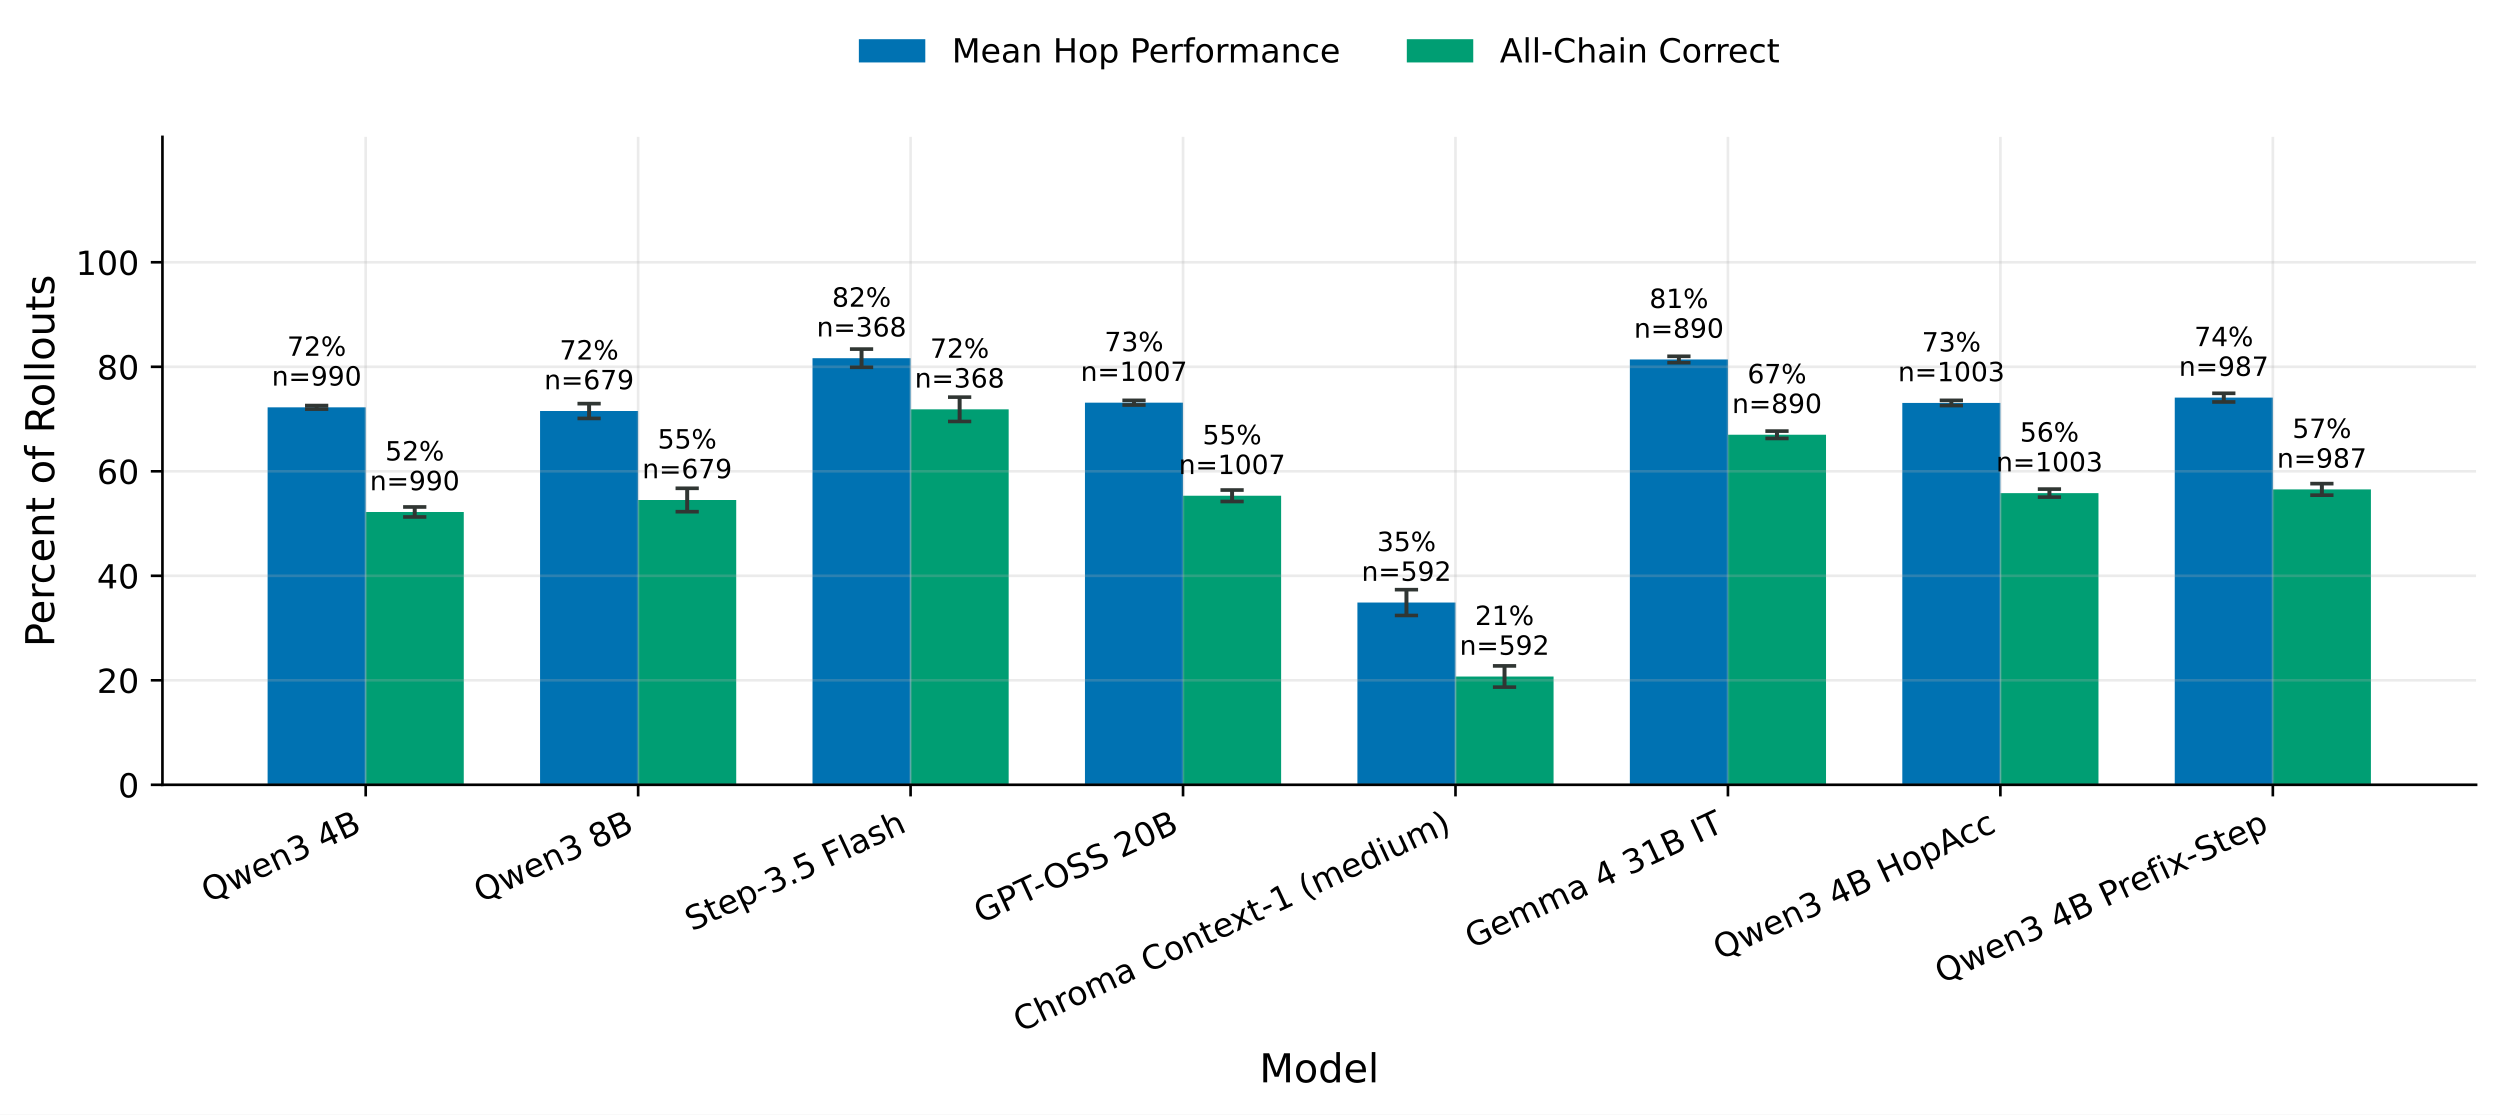
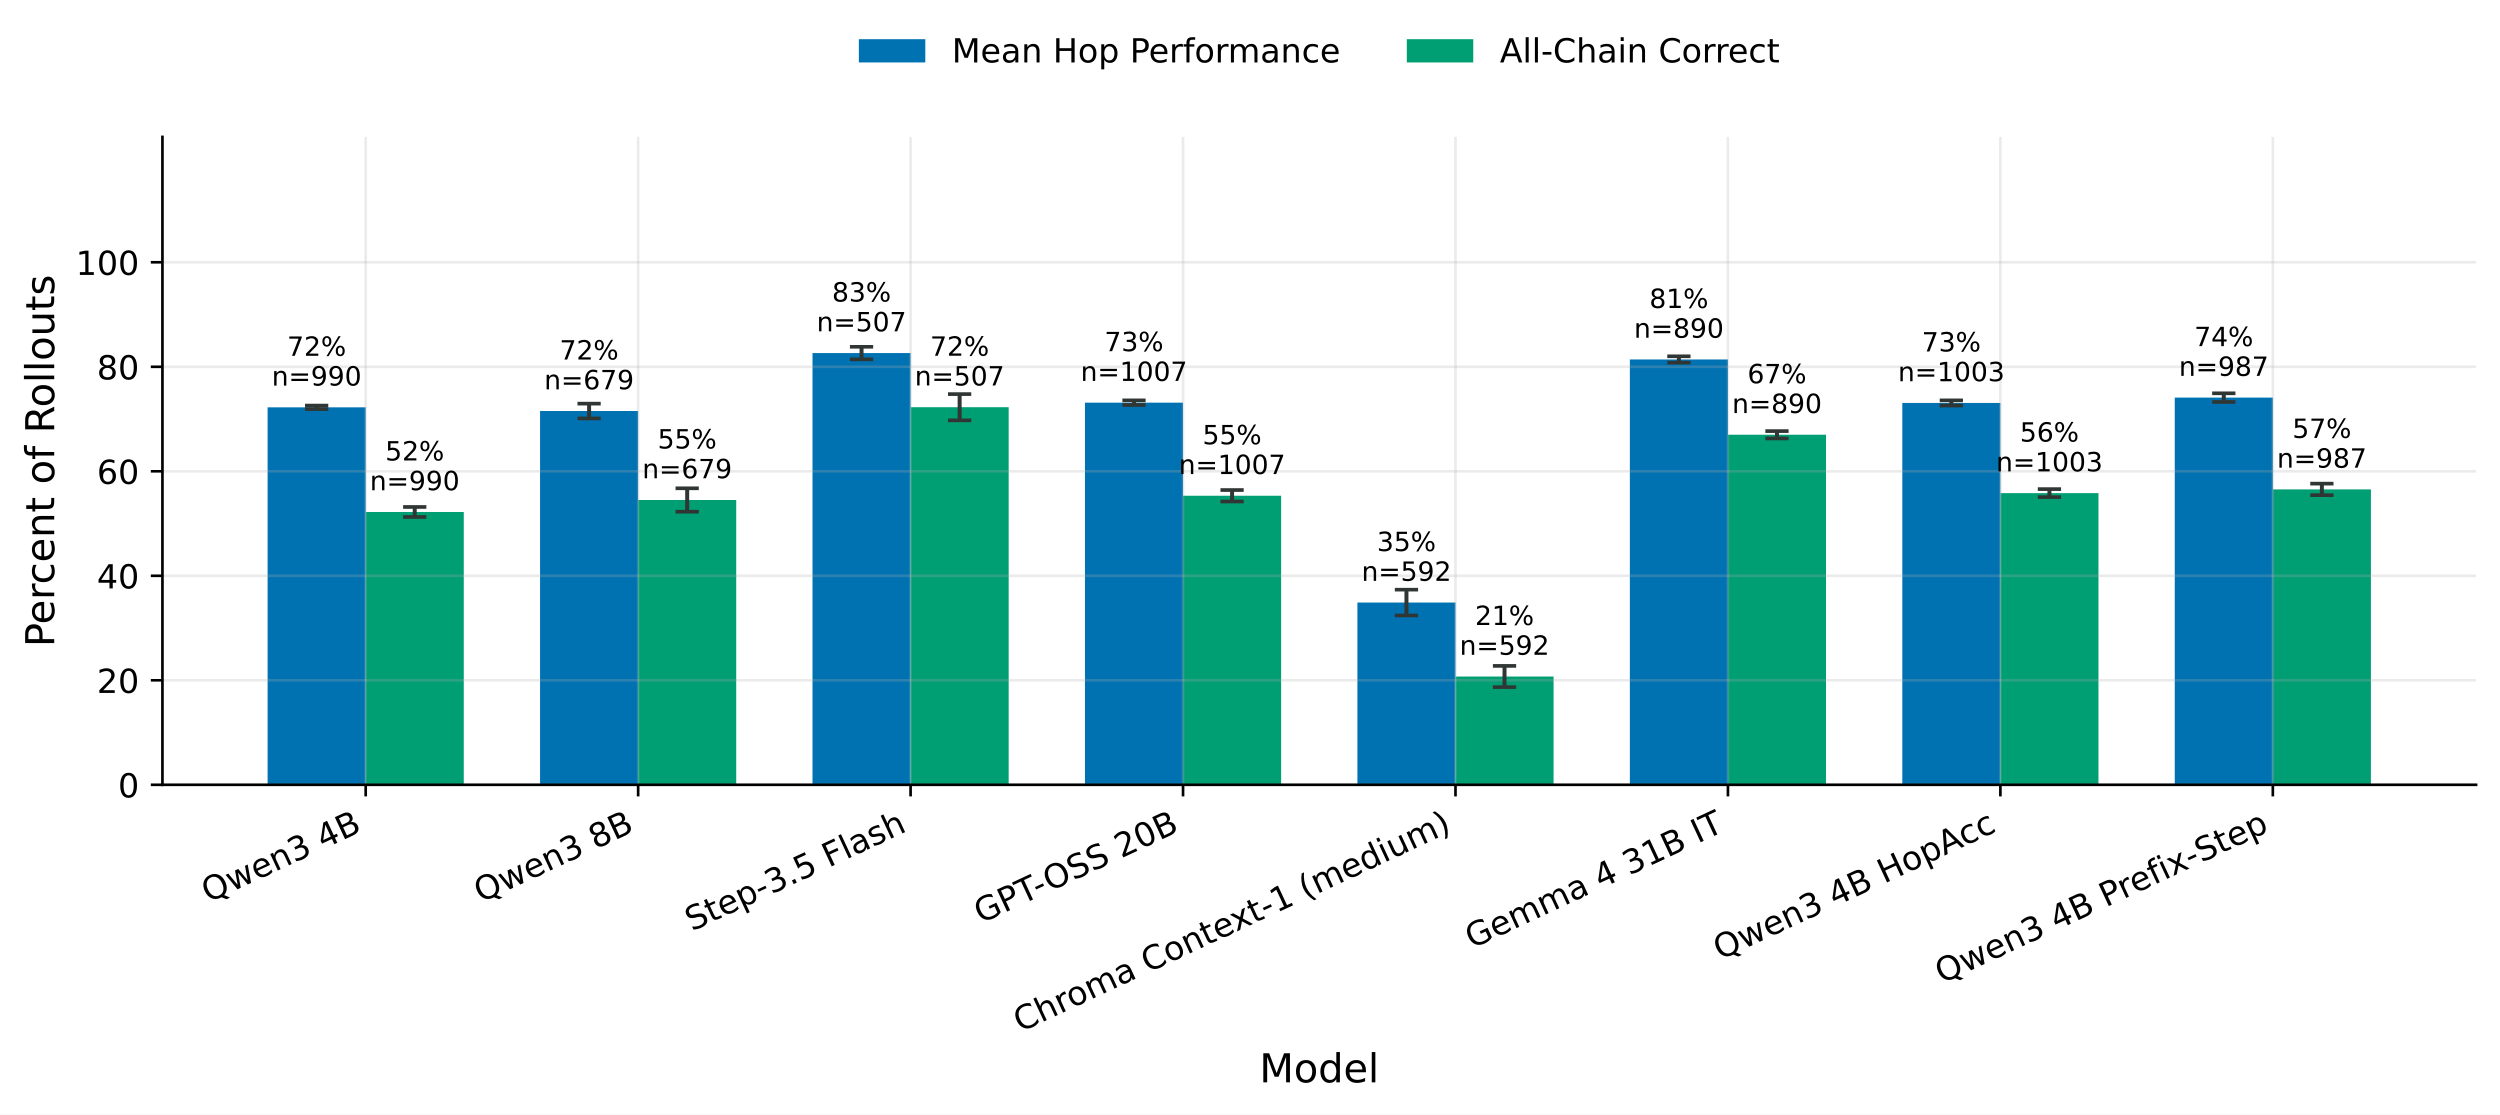
<svg xmlns="http://www.w3.org/2000/svg" xmlns:xlink="http://www.w3.org/1999/xlink" width="752.591pt" height="335.527pt" viewBox="0 0 752.591 335.527" version="1.1">
  <defs>
    <style type="text/css">*{stroke-linejoin: round; stroke-linecap: butt}</style>
  </defs>
  <g id="figure_1">
    <g id="patch_1">
      <path d="M 0 335.527 L 752.591 335.527 L 752.591 0 L 0 0 z " style="fill: #ffffff" />
    </g>
    <g id="axes_1">
      <g id="patch_2">
        <path d="M 48.901 236.254 L 745.391 236.254 L 745.391 41.209 L 48.901 41.209 z " style="fill: #ffffff" />
      </g>
      <g id="patch_3">
-         <path d="M 80.56 236.254 L 110.086 236.254 L 110.086 122.617 L 80.56 122.617 z " clip-path="url(#p079997952c)" style="fill: #0072b2" />
+         <path d="M 80.56 236.254 L 110.086 236.254 L 110.086 122.617 L 80.56 122.617 z " clip-path="url(#p685a517ab3)" style="fill: #0072b2" />
      </g>
      <g id="patch_4">
-         <path d="M 162.577 236.254 L 192.103 236.254 L 192.103 123.735 L 162.577 123.735 z " clip-path="url(#p079997952c)" style="fill: #0072b2" />
+         <path d="M 162.577 236.254 L 192.103 236.254 L 192.103 123.735 L 162.577 123.735 z " clip-path="url(#p685a517ab3)" style="fill: #0072b2" />
      </g>
      <g id="patch_5">
-         <path d="M 244.594 236.254 L 274.12 236.254 L 274.12 107.83 L 244.594 107.83 z " clip-path="url(#p079997952c)" style="fill: #0072b2" />
+         <path d="M 244.594 236.254 L 274.12 236.254 L 274.12 106.288 L 244.594 106.288 z " clip-path="url(#p685a517ab3)" style="fill: #0072b2" />
      </g>
      <g id="patch_6">
-         <path d="M 326.611 236.254 L 356.138 236.254 L 356.138 121.225 L 326.611 121.225 z " clip-path="url(#p079997952c)" style="fill: #0072b2" />
+         <path d="M 326.611 236.254 L 356.138 236.254 L 356.138 121.225 L 326.611 121.225 z " clip-path="url(#p685a517ab3)" style="fill: #0072b2" />
      </g>
      <g id="patch_7">
-         <path d="M 408.629 236.254 L 438.155 236.254 L 438.155 181.394 L 408.629 181.394 z " clip-path="url(#p079997952c)" style="fill: #0072b2" />
+         <path d="M 408.629 236.254 L 438.155 236.254 L 438.155 181.394 L 408.629 181.394 z " clip-path="url(#p685a517ab3)" style="fill: #0072b2" />
      </g>
      <g id="patch_8">
-         <path d="M 490.646 236.254 L 520.172 236.254 L 520.172 108.217 L 490.646 108.217 z " clip-path="url(#p079997952c)" style="fill: #0072b2" />
+         <path d="M 490.646 236.254 L 520.172 236.254 L 520.172 108.217 L 490.646 108.217 z " clip-path="url(#p685a517ab3)" style="fill: #0072b2" />
      </g>
      <g id="patch_9">
-         <path d="M 572.663 236.254 L 602.189 236.254 L 602.189 121.307 L 572.663 121.307 z " clip-path="url(#p079997952c)" style="fill: #0072b2" />
+         <path d="M 572.663 236.254 L 602.189 236.254 L 602.189 121.307 L 572.663 121.307 z " clip-path="url(#p685a517ab3)" style="fill: #0072b2" />
      </g>
      <g id="patch_10">
-         <path d="M 654.68 236.254 L 684.206 236.254 L 684.206 119.697 L 654.68 119.697 z " clip-path="url(#p079997952c)" style="fill: #0072b2" />
+         <path d="M 654.68 236.254 L 684.206 236.254 L 684.206 119.697 L 654.68 119.697 z " clip-path="url(#p685a517ab3)" style="fill: #0072b2" />
      </g>
      <g id="patch_11">
-         <path d="M 110.086 236.254 L 139.612 236.254 L 139.612 154.122 L 110.086 154.122 z " clip-path="url(#p079997952c)" style="fill: #009e73" />
+         <path d="M 110.086 236.254 L 139.612 236.254 L 139.612 154.122 L 110.086 154.122 z " clip-path="url(#p685a517ab3)" style="fill: #009e73" />
      </g>
      <g id="patch_12">
-         <path d="M 192.103 236.254 L 221.629 236.254 L 221.629 150.515 L 192.103 150.515 z " clip-path="url(#p079997952c)" style="fill: #009e73" />
+         <path d="M 192.103 236.254 L 221.629 236.254 L 221.629 150.515 L 192.103 150.515 z " clip-path="url(#p685a517ab3)" style="fill: #009e73" />
      </g>
      <g id="patch_13">
-         <path d="M 274.12 236.254 L 303.647 236.254 L 303.647 123.215 L 274.12 123.215 z " clip-path="url(#p079997952c)" style="fill: #009e73" />
+         <path d="M 274.12 236.254 L 303.647 236.254 L 303.647 122.586 L 274.12 122.586 z " clip-path="url(#p685a517ab3)" style="fill: #009e73" />
      </g>
      <g id="patch_14">
-         <path d="M 356.138 236.254 L 385.664 236.254 L 385.664 149.243 L 356.138 149.243 z " clip-path="url(#p079997952c)" style="fill: #009e73" />
+         <path d="M 356.138 236.254 L 385.664 236.254 L 385.664 149.243 L 356.138 149.243 z " clip-path="url(#p685a517ab3)" style="fill: #009e73" />
      </g>
      <g id="patch_15">
-         <path d="M 438.155 236.254 L 467.681 236.254 L 467.681 203.655 L 438.155 203.655 z " clip-path="url(#p079997952c)" style="fill: #009e73" />
+         <path d="M 438.155 236.254 L 467.681 236.254 L 467.681 203.655 L 438.155 203.655 z " clip-path="url(#p685a517ab3)" style="fill: #009e73" />
      </g>
      <g id="patch_16">
-         <path d="M 520.172 236.254 L 549.698 236.254 L 549.698 130.88 L 520.172 130.88 z " clip-path="url(#p079997952c)" style="fill: #009e73" />
+         <path d="M 520.172 236.254 L 549.698 236.254 L 549.698 130.88 L 520.172 130.88 z " clip-path="url(#p685a517ab3)" style="fill: #009e73" />
      </g>
      <g id="patch_17">
-         <path d="M 602.189 236.254 L 631.715 236.254 L 631.715 148.443 L 602.189 148.443 z " clip-path="url(#p079997952c)" style="fill: #009e73" />
+         <path d="M 602.189 236.254 L 631.715 236.254 L 631.715 148.443 L 602.189 148.443 z " clip-path="url(#p685a517ab3)" style="fill: #009e73" />
      </g>
      <g id="patch_18">
-         <path d="M 684.206 236.254 L 713.733 236.254 L 713.733 147.334 L 684.206 147.334 z " clip-path="url(#p079997952c)" style="fill: #009e73" />
+         <path d="M 684.206 236.254 L 713.733 236.254 L 713.733 147.334 L 684.206 147.334 z " clip-path="url(#p685a517ab3)" style="fill: #009e73" />
      </g>
      <g id="matplotlib.axis_1">
        <g id="xtick_1">
          <g id="line2d_1">
-             <path d="M 110.086 236.254 L 110.086 41.209 " clip-path="url(#p079997952c)" style="fill: none; stroke: #b0b0b0; stroke-opacity: 0.25; stroke-width: 0.8; stroke-linecap: square" />
+             <path d="M 110.086 236.254 L 110.086 41.209 " clip-path="url(#p685a517ab3)" style="fill: none; stroke: #b0b0b0; stroke-opacity: 0.25; stroke-width: 0.8; stroke-linecap: square" />
          </g>
          <g id="line2d_2">
            <defs>
-               <path id="m1e71ea6069" d="M 0 0 L 0 3.5 " style="stroke: #000000; stroke-width: 0.8" />
+               <path id="mdc00ffb89e" d="M 0 0 L 0 3.5 " style="stroke: #000000; stroke-width: 0.8" />
            </defs>
            <g>
-               <use xlink:href="#m1e71ea6069" x="110.086" y="236.254" style="stroke: #000000; stroke-width: 0.8" />
+               <use xlink:href="#mdc00ffb89e" x="110.086" y="236.254" style="stroke: #000000; stroke-width: 0.8" />
            </g>
          </g>
          <g id="text_1">
            <text style="font-size: 10px; font-family: 'DejaVu Sans', 'Bitstream Vera Sans', 'Computer Modern Sans Serif', 'Lucida Grande', 'Verdana', 'Geneva', 'Lucid', 'Arial', 'Helvetica', 'Avant Garde', sans-serif" transform="translate(62.70932 271.823) rotate(-25)">Qwen3 4B</text>
          </g>
        </g>
        <g id="xtick_2">
          <g id="line2d_3">
-             <path d="M 192.103 236.254 L 192.103 41.209 " clip-path="url(#p079997952c)" style="fill: none; stroke: #b0b0b0; stroke-opacity: 0.25; stroke-width: 0.8; stroke-linecap: square" />
+             <path d="M 192.103 236.254 L 192.103 41.209 " clip-path="url(#p685a517ab3)" style="fill: none; stroke: #b0b0b0; stroke-opacity: 0.25; stroke-width: 0.8; stroke-linecap: square" />
          </g>
          <g id="line2d_4">
            <g>
-               <use xlink:href="#m1e71ea6069" x="192.103" y="236.254" style="stroke: #000000; stroke-width: 0.8" />
+               <use xlink:href="#mdc00ffb89e" x="192.103" y="236.254" style="stroke: #000000; stroke-width: 0.8" />
            </g>
          </g>
          <g id="text_2">
            <text style="font-size: 10px; font-family: 'DejaVu Sans', 'Bitstream Vera Sans', 'Computer Modern Sans Serif', 'Lucida Grande', 'Verdana', 'Geneva', 'Lucid', 'Arial', 'Helvetica', 'Avant Garde', sans-serif" transform="translate(144.7265 271.823) rotate(-25)">Qwen3 8B</text>
          </g>
        </g>
        <g id="xtick_3">
          <g id="line2d_5">
-             <path d="M 274.12 236.254 L 274.12 41.209 " clip-path="url(#p079997952c)" style="fill: none; stroke: #b0b0b0; stroke-opacity: 0.25; stroke-width: 0.8; stroke-linecap: square" />
+             <path d="M 274.12 236.254 L 274.12 41.209 " clip-path="url(#p685a517ab3)" style="fill: none; stroke: #b0b0b0; stroke-opacity: 0.25; stroke-width: 0.8; stroke-linecap: square" />
          </g>
          <g id="line2d_6">
            <g>
-               <use xlink:href="#m1e71ea6069" x="274.12" y="236.254" style="stroke: #000000; stroke-width: 0.8" />
+               <use xlink:href="#mdc00ffb89e" x="274.12" y="236.254" style="stroke: #000000; stroke-width: 0.8" />
            </g>
          </g>
          <g id="text_3">
            <text style="font-size: 10px; font-family: 'DejaVu Sans', 'Bitstream Vera Sans', 'Computer Modern Sans Serif', 'Lucida Grande', 'Verdana', 'Geneva', 'Lucid', 'Arial', 'Helvetica', 'Avant Garde', sans-serif" transform="translate(208.2918 280.4272) rotate(-25)">Step-3.5 Flash</text>
          </g>
        </g>
        <g id="xtick_4">
          <g id="line2d_7">
-             <path d="M 356.138 236.254 L 356.138 41.209 " clip-path="url(#p079997952c)" style="fill: none; stroke: #b0b0b0; stroke-opacity: 0.25; stroke-width: 0.8; stroke-linecap: square" />
+             <path d="M 356.138 236.254 L 356.138 41.209 " clip-path="url(#p685a517ab3)" style="fill: none; stroke: #b0b0b0; stroke-opacity: 0.25; stroke-width: 0.8; stroke-linecap: square" />
          </g>
          <g id="line2d_8">
            <g>
-               <use xlink:href="#m1e71ea6069" x="356.138" y="236.254" style="stroke: #000000; stroke-width: 0.8" />
+               <use xlink:href="#mdc00ffb89e" x="356.138" y="236.254" style="stroke: #000000; stroke-width: 0.8" />
            </g>
          </g>
          <g id="text_4">
            <text style="font-size: 10px; font-family: 'DejaVu Sans', 'Bitstream Vera Sans', 'Computer Modern Sans Serif', 'Lucida Grande', 'Verdana', 'Geneva', 'Lucid', 'Arial', 'Helvetica', 'Avant Garde', sans-serif" transform="translate(295.2711 278.1134) rotate(-25)">GPT-OSS 20B</text>
          </g>
        </g>
        <g id="xtick_5">
          <g id="line2d_9">
-             <path d="M 438.155 236.254 L 438.155 41.209 " clip-path="url(#p079997952c)" style="fill: none; stroke: #b0b0b0; stroke-opacity: 0.25; stroke-width: 0.8; stroke-linecap: square" />
+             <path d="M 438.155 236.254 L 438.155 41.209 " clip-path="url(#p685a517ab3)" style="fill: none; stroke: #b0b0b0; stroke-opacity: 0.25; stroke-width: 0.8; stroke-linecap: square" />
          </g>
          <g id="line2d_10">
            <g>
-               <use xlink:href="#m1e71ea6069" x="438.155" y="236.254" style="stroke: #000000; stroke-width: 0.8" />
+               <use xlink:href="#mdc00ffb89e" x="438.155" y="236.254" style="stroke: #000000; stroke-width: 0.8" />
            </g>
          </g>
          <g id="text_5">
            <text style="font-size: 10px; font-family: 'DejaVu Sans', 'Bitstream Vera Sans', 'Computer Modern Sans Serif', 'Lucida Grande', 'Verdana', 'Geneva', 'Lucid', 'Arial', 'Helvetica', 'Avant Garde', sans-serif" transform="translate(307.1316 310.828) rotate(-25)">Chroma Context-1 (medium)</text>
          </g>
        </g>
        <g id="xtick_6">
          <g id="line2d_11">
-             <path d="M 520.172 236.254 L 520.172 41.209 " clip-path="url(#p079997952c)" style="fill: none; stroke: #b0b0b0; stroke-opacity: 0.25; stroke-width: 0.8; stroke-linecap: square" />
+             <path d="M 520.172 236.254 L 520.172 41.209 " clip-path="url(#p685a517ab3)" style="fill: none; stroke: #b0b0b0; stroke-opacity: 0.25; stroke-width: 0.8; stroke-linecap: square" />
          </g>
          <g id="line2d_12">
            <g>
-               <use xlink:href="#m1e71ea6069" x="520.172" y="236.254" style="stroke: #000000; stroke-width: 0.8" />
+               <use xlink:href="#mdc00ffb89e" x="520.172" y="236.254" style="stroke: #000000; stroke-width: 0.8" />
            </g>
          </g>
          <g id="text_6">
            <text style="font-size: 10px; font-family: 'DejaVu Sans', 'Bitstream Vera Sans', 'Computer Modern Sans Serif', 'Lucida Grande', 'Verdana', 'Geneva', 'Lucid', 'Arial', 'Helvetica', 'Avant Garde', sans-serif" transform="translate(443.1165 285.6624) rotate(-25)">Gemma 4 31B IT</text>
          </g>
        </g>
        <g id="xtick_7">
          <g id="line2d_13">
-             <path d="M 602.189 236.254 L 602.189 41.209 " clip-path="url(#p079997952c)" style="fill: none; stroke: #b0b0b0; stroke-opacity: 0.25; stroke-width: 0.8; stroke-linecap: square" />
+             <path d="M 602.189 236.254 L 602.189 41.209 " clip-path="url(#p685a517ab3)" style="fill: none; stroke: #b0b0b0; stroke-opacity: 0.25; stroke-width: 0.8; stroke-linecap: square" />
          </g>
          <g id="line2d_14">
            <g>
-               <use xlink:href="#m1e71ea6069" x="602.189" y="236.254" style="stroke: #000000; stroke-width: 0.8" />
+               <use xlink:href="#mdc00ffb89e" x="602.189" y="236.254" style="stroke: #000000; stroke-width: 0.8" />
            </g>
          </g>
          <g id="text_7">
            <text style="font-size: 10px; font-family: 'DejaVu Sans', 'Bitstream Vera Sans', 'Computer Modern Sans Serif', 'Lucida Grande', 'Verdana', 'Geneva', 'Lucid', 'Arial', 'Helvetica', 'Avant Garde', sans-serif" transform="translate(517.8096 289.0777) rotate(-25)">Qwen3 4B HopAcc</text>
          </g>
        </g>
        <g id="xtick_8">
          <g id="line2d_15">
-             <path d="M 684.206 236.254 L 684.206 41.209 " clip-path="url(#p079997952c)" style="fill: none; stroke: #b0b0b0; stroke-opacity: 0.25; stroke-width: 0.8; stroke-linecap: square" />
+             <path d="M 684.206 236.254 L 684.206 41.209 " clip-path="url(#p685a517ab3)" style="fill: none; stroke: #b0b0b0; stroke-opacity: 0.25; stroke-width: 0.8; stroke-linecap: square" />
          </g>
          <g id="line2d_16">
            <g>
-               <use xlink:href="#m1e71ea6069" x="684.206" y="236.254" style="stroke: #000000; stroke-width: 0.8" />
+               <use xlink:href="#mdc00ffb89e" x="684.206" y="236.254" style="stroke: #000000; stroke-width: 0.8" />
            </g>
          </g>
          <g id="text_8">
            <text style="font-size: 10px; font-family: 'DejaVu Sans', 'Bitstream Vera Sans', 'Computer Modern Sans Serif', 'Lucida Grande', 'Verdana', 'Geneva', 'Lucid', 'Arial', 'Helvetica', 'Avant Garde', sans-serif" transform="translate(584.5655 296.1942) rotate(-25)">Qwen3 4B Prefix-Step</text>
          </g>
        </g>
        <g id="text_9">
          <text style="font-size: 12px; font-family: 'DejaVu Sans', 'Bitstream Vera Sans', 'Computer Modern Sans Serif', 'Lucida Grande', 'Verdana', 'Geneva', 'Lucid', 'Arial', 'Helvetica', 'Avant Garde', sans-serif; text-anchor: middle" x="397.146" y="325.831" transform="rotate(-0 397.1463 325.831)">Model</text>
        </g>
      </g>
      <g id="matplotlib.axis_2">
        <g id="ytick_1">
          <g id="line2d_17">
-             <path d="M 48.901 236.254 L 745.391 236.254 " clip-path="url(#p079997952c)" style="fill: none; stroke: #b0b0b0; stroke-opacity: 0.25; stroke-width: 0.8; stroke-linecap: square" />
+             <path d="M 48.901 236.254 L 745.391 236.254 " clip-path="url(#p685a517ab3)" style="fill: none; stroke: #b0b0b0; stroke-opacity: 0.25; stroke-width: 0.8; stroke-linecap: square" />
          </g>
          <g id="line2d_18">
            <defs>
-               <path id="mb2954f04d0" d="M 0 0 L -3.5 0 " style="stroke: #000000; stroke-width: 0.8" />
+               <path id="m70f55cfc6a" d="M 0 0 L -3.5 0 " style="stroke: #000000; stroke-width: 0.8" />
            </defs>
            <g>
-               <use xlink:href="#mb2954f04d0" x="48.901" y="236.254" style="stroke: #000000; stroke-width: 0.8" />
+               <use xlink:href="#m70f55cfc6a" x="48.901" y="236.254" style="stroke: #000000; stroke-width: 0.8" />
            </g>
          </g>
          <g id="text_10">
            <text style="font-size: 10px; font-family: 'DejaVu Sans', 'Bitstream Vera Sans', 'Computer Modern Sans Serif', 'Lucida Grande', 'Verdana', 'Geneva', 'Lucid', 'Arial', 'Helvetica', 'Avant Garde', sans-serif; text-anchor: end" x="41.901" y="240.053" transform="rotate(-0 41.90125 240.0534)">0</text>
          </g>
        </g>
        <g id="ytick_2">
          <g id="line2d_19">
-             <path d="M 48.901 204.795 L 745.391 204.795 " clip-path="url(#p079997952c)" style="fill: none; stroke: #b0b0b0; stroke-opacity: 0.25; stroke-width: 0.8; stroke-linecap: square" />
+             <path d="M 48.901 204.795 L 745.391 204.795 " clip-path="url(#p685a517ab3)" style="fill: none; stroke: #b0b0b0; stroke-opacity: 0.25; stroke-width: 0.8; stroke-linecap: square" />
          </g>
          <g id="line2d_20">
            <g>
-               <use xlink:href="#mb2954f04d0" x="48.901" y="204.795" style="stroke: #000000; stroke-width: 0.8" />
+               <use xlink:href="#m70f55cfc6a" x="48.901" y="204.795" style="stroke: #000000; stroke-width: 0.8" />
            </g>
          </g>
          <g id="text_11">
            <text style="font-size: 10px; font-family: 'DejaVu Sans', 'Bitstream Vera Sans', 'Computer Modern Sans Serif', 'Lucida Grande', 'Verdana', 'Geneva', 'Lucid', 'Arial', 'Helvetica', 'Avant Garde', sans-serif; text-anchor: end" x="41.901" y="208.594" transform="rotate(-0 41.90125 208.5945)">20</text>
          </g>
        </g>
        <g id="ytick_3">
          <g id="line2d_21">
-             <path d="M 48.901 173.336 L 745.391 173.336 " clip-path="url(#p079997952c)" style="fill: none; stroke: #b0b0b0; stroke-opacity: 0.25; stroke-width: 0.8; stroke-linecap: square" />
+             <path d="M 48.901 173.336 L 745.391 173.336 " clip-path="url(#p685a517ab3)" style="fill: none; stroke: #b0b0b0; stroke-opacity: 0.25; stroke-width: 0.8; stroke-linecap: square" />
          </g>
          <g id="line2d_22">
            <g>
-               <use xlink:href="#mb2954f04d0" x="48.901" y="173.336" style="stroke: #000000; stroke-width: 0.8" />
+               <use xlink:href="#m70f55cfc6a" x="48.901" y="173.336" style="stroke: #000000; stroke-width: 0.8" />
            </g>
          </g>
          <g id="text_12">
            <text style="font-size: 10px; font-family: 'DejaVu Sans', 'Bitstream Vera Sans', 'Computer Modern Sans Serif', 'Lucida Grande', 'Verdana', 'Geneva', 'Lucid', 'Arial', 'Helvetica', 'Avant Garde', sans-serif; text-anchor: end" x="41.901" y="177.136" transform="rotate(-0 41.90125 177.1356)">40</text>
          </g>
        </g>
        <g id="ytick_4">
          <g id="line2d_23">
-             <path d="M 48.901 141.877 L 745.391 141.877 " clip-path="url(#p079997952c)" style="fill: none; stroke: #b0b0b0; stroke-opacity: 0.25; stroke-width: 0.8; stroke-linecap: square" />
+             <path d="M 48.901 141.877 L 745.391 141.877 " clip-path="url(#p685a517ab3)" style="fill: none; stroke: #b0b0b0; stroke-opacity: 0.25; stroke-width: 0.8; stroke-linecap: square" />
          </g>
          <g id="line2d_24">
            <g>
-               <use xlink:href="#mb2954f04d0" x="48.901" y="141.877" style="stroke: #000000; stroke-width: 0.8" />
+               <use xlink:href="#m70f55cfc6a" x="48.901" y="141.877" style="stroke: #000000; stroke-width: 0.8" />
            </g>
          </g>
          <g id="text_13">
            <text style="font-size: 10px; font-family: 'DejaVu Sans', 'Bitstream Vera Sans', 'Computer Modern Sans Serif', 'Lucida Grande', 'Verdana', 'Geneva', 'Lucid', 'Arial', 'Helvetica', 'Avant Garde', sans-serif; text-anchor: end" x="41.901" y="145.677" transform="rotate(-0 41.90125 145.6767)">60</text>
          </g>
        </g>
        <g id="ytick_5">
          <g id="line2d_25">
-             <path d="M 48.901 110.419 L 745.391 110.419 " clip-path="url(#p079997952c)" style="fill: none; stroke: #b0b0b0; stroke-opacity: 0.25; stroke-width: 0.8; stroke-linecap: square" />
+             <path d="M 48.901 110.419 L 745.391 110.419 " clip-path="url(#p685a517ab3)" style="fill: none; stroke: #b0b0b0; stroke-opacity: 0.25; stroke-width: 0.8; stroke-linecap: square" />
          </g>
          <g id="line2d_26">
            <g>
-               <use xlink:href="#mb2954f04d0" x="48.901" y="110.419" style="stroke: #000000; stroke-width: 0.8" />
+               <use xlink:href="#m70f55cfc6a" x="48.901" y="110.419" style="stroke: #000000; stroke-width: 0.8" />
            </g>
          </g>
          <g id="text_14">
            <text style="font-size: 10px; font-family: 'DejaVu Sans', 'Bitstream Vera Sans', 'Computer Modern Sans Serif', 'Lucida Grande', 'Verdana', 'Geneva', 'Lucid', 'Arial', 'Helvetica', 'Avant Garde', sans-serif; text-anchor: end" x="41.901" y="114.218" transform="rotate(-0 41.90125 114.2178)">80</text>
          </g>
        </g>
        <g id="ytick_6">
          <g id="line2d_27">
-             <path d="M 48.901 78.96 L 745.391 78.96 " clip-path="url(#p079997952c)" style="fill: none; stroke: #b0b0b0; stroke-opacity: 0.25; stroke-width: 0.8; stroke-linecap: square" />
+             <path d="M 48.901 78.96 L 745.391 78.96 " clip-path="url(#p685a517ab3)" style="fill: none; stroke: #b0b0b0; stroke-opacity: 0.25; stroke-width: 0.8; stroke-linecap: square" />
          </g>
          <g id="line2d_28">
            <g>
-               <use xlink:href="#mb2954f04d0" x="48.901" y="78.96" style="stroke: #000000; stroke-width: 0.8" />
+               <use xlink:href="#m70f55cfc6a" x="48.901" y="78.96" style="stroke: #000000; stroke-width: 0.8" />
            </g>
          </g>
          <g id="text_15">
            <text style="font-size: 10px; font-family: 'DejaVu Sans', 'Bitstream Vera Sans', 'Computer Modern Sans Serif', 'Lucida Grande', 'Verdana', 'Geneva', 'Lucid', 'Arial', 'Helvetica', 'Avant Garde', sans-serif; text-anchor: end" x="41.901" y="82.759" transform="rotate(-0 41.90125 82.75892)">100</text>
          </g>
        </g>
        <g id="text_16">
          <text style="font-size: 12px; font-family: 'DejaVu Sans', 'Bitstream Vera Sans', 'Computer Modern Sans Serif', 'Lucida Grande', 'Verdana', 'Geneva', 'Lucid', 'Arial', 'Helvetica', 'Avant Garde', sans-serif; text-anchor: middle" x="16.318" y="138.732" transform="rotate(-90 16.31812 138.7316)">Percent of Rollouts</text>
        </g>
      </g>
      <g id="LineCollection_1">
-         <path d="M 95.323 123.153 L 95.323 122.08 " clip-path="url(#p079997952c)" style="fill: none; stroke: #303633; stroke-width: 1.2" />
-         <path d="M 177.34 125.959 L 177.34 121.51 " clip-path="url(#p079997952c)" style="fill: none; stroke: #303633; stroke-width: 1.2" />
-         <path d="M 259.357 110.567 L 259.357 105.093 " clip-path="url(#p079997952c)" style="fill: none; stroke: #303633; stroke-width: 1.2" />
-         <path d="M 341.375 121.926 L 341.375 120.523 " clip-path="url(#p079997952c)" style="fill: none; stroke: #303633; stroke-width: 1.2" />
-         <path d="M 423.392 185.279 L 423.392 177.51 " clip-path="url(#p079997952c)" style="fill: none; stroke: #303633; stroke-width: 1.2" />
-         <path d="M 505.409 109.175 L 505.409 107.259 " clip-path="url(#p079997952c)" style="fill: none; stroke: #303633; stroke-width: 1.2" />
-         <path d="M 587.426 122.085 L 587.426 120.528 " clip-path="url(#p079997952c)" style="fill: none; stroke: #303633; stroke-width: 1.2" />
-         <path d="M 669.443 121.002 L 669.443 118.392 " clip-path="url(#p079997952c)" style="fill: none; stroke: #303633; stroke-width: 1.2" />
+         <path d="M 95.323 123.153 L 95.323 122.08 " clip-path="url(#p685a517ab3)" style="fill: none; stroke: #303633; stroke-width: 1.2" />
+         <path d="M 177.34 125.959 L 177.34 121.51 " clip-path="url(#p685a517ab3)" style="fill: none; stroke: #303633; stroke-width: 1.2" />
+         <path d="M 259.357 108.177 L 259.357 104.4 " clip-path="url(#p685a517ab3)" style="fill: none; stroke: #303633; stroke-width: 1.2" />
+         <path d="M 341.375 121.926 L 341.375 120.523 " clip-path="url(#p685a517ab3)" style="fill: none; stroke: #303633; stroke-width: 1.2" />
+         <path d="M 423.392 185.279 L 423.392 177.51 " clip-path="url(#p685a517ab3)" style="fill: none; stroke: #303633; stroke-width: 1.2" />
+         <path d="M 505.409 109.175 L 505.409 107.259 " clip-path="url(#p685a517ab3)" style="fill: none; stroke: #303633; stroke-width: 1.2" />
+         <path d="M 587.426 122.085 L 587.426 120.528 " clip-path="url(#p685a517ab3)" style="fill: none; stroke: #303633; stroke-width: 1.2" />
+         <path d="M 669.443 121.002 L 669.443 118.392 " clip-path="url(#p685a517ab3)" style="fill: none; stroke: #303633; stroke-width: 1.2" />
      </g>
      <g id="line2d_29">
        <defs>
-           <path id="mfb37d091d9" d="M 3.5 0 L -3.5 -0 " style="stroke: #303633; stroke-width: 1.1" />
+           <path id="m187b68dd5f" d="M 3.5 0 L -3.5 -0 " style="stroke: #303633; stroke-width: 1.1" />
        </defs>
-         <g clip-path="url(#p079997952c)">
-           <use xlink:href="#mfb37d091d9" x="95.323" y="123.153" style="fill: #1f77b4; stroke: #303633; stroke-width: 1.1" />
-           <use xlink:href="#mfb37d091d9" x="177.34" y="125.959" style="fill: #1f77b4; stroke: #303633; stroke-width: 1.1" />
-           <use xlink:href="#mfb37d091d9" x="259.357" y="110.567" style="fill: #1f77b4; stroke: #303633; stroke-width: 1.1" />
-           <use xlink:href="#mfb37d091d9" x="341.375" y="121.926" style="fill: #1f77b4; stroke: #303633; stroke-width: 1.1" />
-           <use xlink:href="#mfb37d091d9" x="423.392" y="185.279" style="fill: #1f77b4; stroke: #303633; stroke-width: 1.1" />
-           <use xlink:href="#mfb37d091d9" x="505.409" y="109.175" style="fill: #1f77b4; stroke: #303633; stroke-width: 1.1" />
-           <use xlink:href="#mfb37d091d9" x="587.426" y="122.085" style="fill: #1f77b4; stroke: #303633; stroke-width: 1.1" />
-           <use xlink:href="#mfb37d091d9" x="669.443" y="121.002" style="fill: #1f77b4; stroke: #303633; stroke-width: 1.1" />
+         <g clip-path="url(#p685a517ab3)">
+           <use xlink:href="#m187b68dd5f" x="95.323" y="123.153" style="fill: #1f77b4; stroke: #303633; stroke-width: 1.1" />
+           <use xlink:href="#m187b68dd5f" x="177.34" y="125.959" style="fill: #1f77b4; stroke: #303633; stroke-width: 1.1" />
+           <use xlink:href="#m187b68dd5f" x="259.357" y="108.177" style="fill: #1f77b4; stroke: #303633; stroke-width: 1.1" />
+           <use xlink:href="#m187b68dd5f" x="341.375" y="121.926" style="fill: #1f77b4; stroke: #303633; stroke-width: 1.1" />
+           <use xlink:href="#m187b68dd5f" x="423.392" y="185.279" style="fill: #1f77b4; stroke: #303633; stroke-width: 1.1" />
+           <use xlink:href="#m187b68dd5f" x="505.409" y="109.175" style="fill: #1f77b4; stroke: #303633; stroke-width: 1.1" />
+           <use xlink:href="#m187b68dd5f" x="587.426" y="122.085" style="fill: #1f77b4; stroke: #303633; stroke-width: 1.1" />
+           <use xlink:href="#m187b68dd5f" x="669.443" y="121.002" style="fill: #1f77b4; stroke: #303633; stroke-width: 1.1" />
        </g>
      </g>
      <g id="line2d_30">
-         <g clip-path="url(#p079997952c)">
-           <use xlink:href="#mfb37d091d9" x="95.323" y="122.08" style="fill: #1f77b4; stroke: #303633; stroke-width: 1.1" />
-           <use xlink:href="#mfb37d091d9" x="177.34" y="121.51" style="fill: #1f77b4; stroke: #303633; stroke-width: 1.1" />
-           <use xlink:href="#mfb37d091d9" x="259.357" y="105.093" style="fill: #1f77b4; stroke: #303633; stroke-width: 1.1" />
-           <use xlink:href="#mfb37d091d9" x="341.375" y="120.523" style="fill: #1f77b4; stroke: #303633; stroke-width: 1.1" />
-           <use xlink:href="#mfb37d091d9" x="423.392" y="177.51" style="fill: #1f77b4; stroke: #303633; stroke-width: 1.1" />
-           <use xlink:href="#mfb37d091d9" x="505.409" y="107.259" style="fill: #1f77b4; stroke: #303633; stroke-width: 1.1" />
-           <use xlink:href="#mfb37d091d9" x="587.426" y="120.528" style="fill: #1f77b4; stroke: #303633; stroke-width: 1.1" />
-           <use xlink:href="#mfb37d091d9" x="669.443" y="118.392" style="fill: #1f77b4; stroke: #303633; stroke-width: 1.1" />
+         <g clip-path="url(#p685a517ab3)">
+           <use xlink:href="#m187b68dd5f" x="95.323" y="122.08" style="fill: #1f77b4; stroke: #303633; stroke-width: 1.1" />
+           <use xlink:href="#m187b68dd5f" x="177.34" y="121.51" style="fill: #1f77b4; stroke: #303633; stroke-width: 1.1" />
+           <use xlink:href="#m187b68dd5f" x="259.357" y="104.4" style="fill: #1f77b4; stroke: #303633; stroke-width: 1.1" />
+           <use xlink:href="#m187b68dd5f" x="341.375" y="120.523" style="fill: #1f77b4; stroke: #303633; stroke-width: 1.1" />
+           <use xlink:href="#m187b68dd5f" x="423.392" y="177.51" style="fill: #1f77b4; stroke: #303633; stroke-width: 1.1" />
+           <use xlink:href="#m187b68dd5f" x="505.409" y="107.259" style="fill: #1f77b4; stroke: #303633; stroke-width: 1.1" />
+           <use xlink:href="#m187b68dd5f" x="587.426" y="120.528" style="fill: #1f77b4; stroke: #303633; stroke-width: 1.1" />
+           <use xlink:href="#m187b68dd5f" x="669.443" y="118.392" style="fill: #1f77b4; stroke: #303633; stroke-width: 1.1" />
        </g>
      </g>
      <g id="LineCollection_2">
-         <path d="M 124.849 155.629 L 124.849 152.615 " clip-path="url(#p079997952c)" style="fill: none; stroke: #303633; stroke-width: 1.2" />
-         <path d="M 206.866 154.035 L 206.866 146.995 " clip-path="url(#p079997952c)" style="fill: none; stroke: #303633; stroke-width: 1.2" />
-         <path d="M 288.884 126.877 L 288.884 119.552 " clip-path="url(#p079997952c)" style="fill: none; stroke: #303633; stroke-width: 1.2" />
-         <path d="M 370.901 150.975 L 370.901 147.512 " clip-path="url(#p079997952c)" style="fill: none; stroke: #303633; stroke-width: 1.2" />
-         <path d="M 452.918 206.853 L 452.918 200.457 " clip-path="url(#p079997952c)" style="fill: none; stroke: #303633; stroke-width: 1.2" />
-         <path d="M 534.935 131.988 L 534.935 129.773 " clip-path="url(#p079997952c)" style="fill: none; stroke: #303633; stroke-width: 1.2" />
-         <path d="M 616.952 149.656 L 616.952 147.23 " clip-path="url(#p079997952c)" style="fill: none; stroke: #303633; stroke-width: 1.2" />
-         <path d="M 698.97 149.07 L 698.97 145.597 " clip-path="url(#p079997952c)" style="fill: none; stroke: #303633; stroke-width: 1.2" />
+         <path d="M 124.849 155.629 L 124.849 152.615 " clip-path="url(#p685a517ab3)" style="fill: none; stroke: #303633; stroke-width: 1.2" />
+         <path d="M 206.866 154.035 L 206.866 146.995 " clip-path="url(#p685a517ab3)" style="fill: none; stroke: #303633; stroke-width: 1.2" />
+         <path d="M 288.884 126.54 L 288.884 118.631 " clip-path="url(#p685a517ab3)" style="fill: none; stroke: #303633; stroke-width: 1.2" />
+         <path d="M 370.901 150.975 L 370.901 147.512 " clip-path="url(#p685a517ab3)" style="fill: none; stroke: #303633; stroke-width: 1.2" />
+         <path d="M 452.918 206.853 L 452.918 200.457 " clip-path="url(#p685a517ab3)" style="fill: none; stroke: #303633; stroke-width: 1.2" />
+         <path d="M 534.935 131.988 L 534.935 129.773 " clip-path="url(#p685a517ab3)" style="fill: none; stroke: #303633; stroke-width: 1.2" />
+         <path d="M 616.952 149.656 L 616.952 147.23 " clip-path="url(#p685a517ab3)" style="fill: none; stroke: #303633; stroke-width: 1.2" />
+         <path d="M 698.97 149.07 L 698.97 145.597 " clip-path="url(#p685a517ab3)" style="fill: none; stroke: #303633; stroke-width: 1.2" />
      </g>
      <g id="line2d_31">
-         <g clip-path="url(#p079997952c)">
-           <use xlink:href="#mfb37d091d9" x="124.849" y="155.629" style="fill: #1f77b4; stroke: #303633; stroke-width: 1.1" />
-           <use xlink:href="#mfb37d091d9" x="206.866" y="154.035" style="fill: #1f77b4; stroke: #303633; stroke-width: 1.1" />
-           <use xlink:href="#mfb37d091d9" x="288.884" y="126.877" style="fill: #1f77b4; stroke: #303633; stroke-width: 1.1" />
-           <use xlink:href="#mfb37d091d9" x="370.901" y="150.975" style="fill: #1f77b4; stroke: #303633; stroke-width: 1.1" />
-           <use xlink:href="#mfb37d091d9" x="452.918" y="206.853" style="fill: #1f77b4; stroke: #303633; stroke-width: 1.1" />
-           <use xlink:href="#mfb37d091d9" x="534.935" y="131.988" style="fill: #1f77b4; stroke: #303633; stroke-width: 1.1" />
-           <use xlink:href="#mfb37d091d9" x="616.952" y="149.656" style="fill: #1f77b4; stroke: #303633; stroke-width: 1.1" />
-           <use xlink:href="#mfb37d091d9" x="698.97" y="149.07" style="fill: #1f77b4; stroke: #303633; stroke-width: 1.1" />
+         <g clip-path="url(#p685a517ab3)">
+           <use xlink:href="#m187b68dd5f" x="124.849" y="155.629" style="fill: #1f77b4; stroke: #303633; stroke-width: 1.1" />
+           <use xlink:href="#m187b68dd5f" x="206.866" y="154.035" style="fill: #1f77b4; stroke: #303633; stroke-width: 1.1" />
+           <use xlink:href="#m187b68dd5f" x="288.884" y="126.54" style="fill: #1f77b4; stroke: #303633; stroke-width: 1.1" />
+           <use xlink:href="#m187b68dd5f" x="370.901" y="150.975" style="fill: #1f77b4; stroke: #303633; stroke-width: 1.1" />
+           <use xlink:href="#m187b68dd5f" x="452.918" y="206.853" style="fill: #1f77b4; stroke: #303633; stroke-width: 1.1" />
+           <use xlink:href="#m187b68dd5f" x="534.935" y="131.988" style="fill: #1f77b4; stroke: #303633; stroke-width: 1.1" />
+           <use xlink:href="#m187b68dd5f" x="616.952" y="149.656" style="fill: #1f77b4; stroke: #303633; stroke-width: 1.1" />
+           <use xlink:href="#m187b68dd5f" x="698.97" y="149.07" style="fill: #1f77b4; stroke: #303633; stroke-width: 1.1" />
        </g>
      </g>
      <g id="line2d_32">
-         <g clip-path="url(#p079997952c)">
-           <use xlink:href="#mfb37d091d9" x="124.849" y="152.615" style="fill: #1f77b4; stroke: #303633; stroke-width: 1.1" />
-           <use xlink:href="#mfb37d091d9" x="206.866" y="146.995" style="fill: #1f77b4; stroke: #303633; stroke-width: 1.1" />
-           <use xlink:href="#mfb37d091d9" x="288.884" y="119.552" style="fill: #1f77b4; stroke: #303633; stroke-width: 1.1" />
-           <use xlink:href="#mfb37d091d9" x="370.901" y="147.512" style="fill: #1f77b4; stroke: #303633; stroke-width: 1.1" />
-           <use xlink:href="#mfb37d091d9" x="452.918" y="200.457" style="fill: #1f77b4; stroke: #303633; stroke-width: 1.1" />
-           <use xlink:href="#mfb37d091d9" x="534.935" y="129.773" style="fill: #1f77b4; stroke: #303633; stroke-width: 1.1" />
-           <use xlink:href="#mfb37d091d9" x="616.952" y="147.23" style="fill: #1f77b4; stroke: #303633; stroke-width: 1.1" />
-           <use xlink:href="#mfb37d091d9" x="698.97" y="145.597" style="fill: #1f77b4; stroke: #303633; stroke-width: 1.1" />
+         <g clip-path="url(#p685a517ab3)">
+           <use xlink:href="#m187b68dd5f" x="124.849" y="152.615" style="fill: #1f77b4; stroke: #303633; stroke-width: 1.1" />
+           <use xlink:href="#m187b68dd5f" x="206.866" y="146.995" style="fill: #1f77b4; stroke: #303633; stroke-width: 1.1" />
+           <use xlink:href="#m187b68dd5f" x="288.884" y="118.631" style="fill: #1f77b4; stroke: #303633; stroke-width: 1.1" />
+           <use xlink:href="#m187b68dd5f" x="370.901" y="147.512" style="fill: #1f77b4; stroke: #303633; stroke-width: 1.1" />
+           <use xlink:href="#m187b68dd5f" x="452.918" y="200.457" style="fill: #1f77b4; stroke: #303633; stroke-width: 1.1" />
+           <use xlink:href="#m187b68dd5f" x="534.935" y="129.773" style="fill: #1f77b4; stroke: #303633; stroke-width: 1.1" />
+           <use xlink:href="#m187b68dd5f" x="616.952" y="147.23" style="fill: #1f77b4; stroke: #303633; stroke-width: 1.1" />
+           <use xlink:href="#m187b68dd5f" x="698.97" y="145.597" style="fill: #1f77b4; stroke: #303633; stroke-width: 1.1" />
        </g>
      </g>
      <g id="patch_19">
        <path d="M 48.901 236.254 L 48.901 41.209 " style="fill: none; stroke: #000000; stroke-width: 0.8; stroke-linejoin: miter; stroke-linecap: square" />
      </g>
      <g id="patch_20">
        <path d="M 48.901 236.254 L 745.391 236.254 " style="fill: none; stroke: #000000; stroke-width: 0.8; stroke-linejoin: miter; stroke-linecap: square" />
      </g>
      <g id="text_17">
        <text style="font-size: 8px; font-family: 'DejaVu Sans', 'Bitstream Vera Sans', 'Computer Modern Sans Serif', 'Lucida Grande', 'Verdana', 'Geneva', 'Lucid', 'Arial', 'Helvetica', 'Avant Garde', sans-serif" transform="translate(86.43236 107.1188)">72%</text>
        <text style="font-size: 8px; font-family: 'DejaVu Sans', 'Bitstream Vera Sans', 'Computer Modern Sans Serif', 'Lucida Grande', 'Verdana', 'Geneva', 'Lucid', 'Arial', 'Helvetica', 'Avant Garde', sans-serif" transform="translate(81.80111 116.077)">n=990</text>
      </g>
      <g id="text_18">
        <text style="font-size: 8px; font-family: 'DejaVu Sans', 'Bitstream Vera Sans', 'Computer Modern Sans Serif', 'Lucida Grande', 'Verdana', 'Geneva', 'Lucid', 'Arial', 'Helvetica', 'Avant Garde', sans-serif" transform="translate(168.4495 108.2367)">72%</text>
        <text style="font-size: 8px; font-family: 'DejaVu Sans', 'Bitstream Vera Sans', 'Computer Modern Sans Serif', 'Lucida Grande', 'Verdana', 'Geneva', 'Lucid', 'Arial', 'Helvetica', 'Avant Garde', sans-serif" transform="translate(163.8183 117.1949)">n=679</text>
      </g>
      <g id="text_19">
-         <text style="font-size: 8px; font-family: 'DejaVu Sans', 'Bitstream Vera Sans', 'Computer Modern Sans Serif', 'Lucida Grande', 'Verdana', 'Geneva', 'Lucid', 'Arial', 'Helvetica', 'Avant Garde', sans-serif" transform="translate(250.4667 92.33187)">82%</text>
-         <text style="font-size: 8px; font-family: 'DejaVu Sans', 'Bitstream Vera Sans', 'Computer Modern Sans Serif', 'Lucida Grande', 'Verdana', 'Geneva', 'Lucid', 'Arial', 'Helvetica', 'Avant Garde', sans-serif" transform="translate(245.8355 101.2901)">n=368</text>
+         <text style="font-size: 8px; font-family: 'DejaVu Sans', 'Bitstream Vera Sans', 'Computer Modern Sans Serif', 'Lucida Grande', 'Verdana', 'Geneva', 'Lucid', 'Arial', 'Helvetica', 'Avant Garde', sans-serif" transform="translate(250.4667 90.79025)">83%</text>
+         <text style="font-size: 8px; font-family: 'DejaVu Sans', 'Bitstream Vera Sans', 'Computer Modern Sans Serif', 'Lucida Grande', 'Verdana', 'Geneva', 'Lucid', 'Arial', 'Helvetica', 'Avant Garde', sans-serif" transform="translate(245.8355 99.7485)">n=507</text>
      </g>
      <g id="text_20">
        <text style="font-size: 8px; font-family: 'DejaVu Sans', 'Bitstream Vera Sans', 'Computer Modern Sans Serif', 'Lucida Grande', 'Verdana', 'Geneva', 'Lucid', 'Arial', 'Helvetica', 'Avant Garde', sans-serif" transform="translate(332.4839 105.7264)">73%</text>
        <text style="font-size: 8px; font-family: 'DejaVu Sans', 'Bitstream Vera Sans', 'Computer Modern Sans Serif', 'Lucida Grande', 'Verdana', 'Geneva', 'Lucid', 'Arial', 'Helvetica', 'Avant Garde', sans-serif" transform="translate(325.3077 114.6847)">n=1007</text>
      </g>
      <g id="text_21">
        <text style="font-size: 8px; font-family: 'DejaVu Sans', 'Bitstream Vera Sans', 'Computer Modern Sans Serif', 'Lucida Grande', 'Verdana', 'Geneva', 'Lucid', 'Arial', 'Helvetica', 'Avant Garde', sans-serif" transform="translate(414.5011 165.8963)">35%</text>
        <text style="font-size: 8px; font-family: 'DejaVu Sans', 'Bitstream Vera Sans', 'Computer Modern Sans Serif', 'Lucida Grande', 'Verdana', 'Geneva', 'Lucid', 'Arial', 'Helvetica', 'Avant Garde', sans-serif" transform="translate(409.8699 174.8545)">n=592</text>
      </g>
      <g id="text_22">
        <text style="font-size: 8px; font-family: 'DejaVu Sans', 'Bitstream Vera Sans', 'Computer Modern Sans Serif', 'Lucida Grande', 'Verdana', 'Geneva', 'Lucid', 'Arial', 'Helvetica', 'Avant Garde', sans-serif" transform="translate(496.5183 92.71874)">81%</text>
        <text style="font-size: 8px; font-family: 'DejaVu Sans', 'Bitstream Vera Sans', 'Computer Modern Sans Serif', 'Lucida Grande', 'Verdana', 'Geneva', 'Lucid', 'Arial', 'Helvetica', 'Avant Garde', sans-serif" transform="translate(491.8871 101.677)">n=890</text>
      </g>
      <g id="text_23">
        <text style="font-size: 8px; font-family: 'DejaVu Sans', 'Bitstream Vera Sans', 'Computer Modern Sans Serif', 'Lucida Grande', 'Verdana', 'Geneva', 'Lucid', 'Arial', 'Helvetica', 'Avant Garde', sans-serif" transform="translate(578.5355 105.8086)">73%</text>
        <text style="font-size: 8px; font-family: 'DejaVu Sans', 'Bitstream Vera Sans', 'Computer Modern Sans Serif', 'Lucida Grande', 'Verdana', 'Geneva', 'Lucid', 'Arial', 'Helvetica', 'Avant Garde', sans-serif" transform="translate(571.3593 114.7669)">n=1003</text>
      </g>
      <g id="text_24">
        <text style="font-size: 8px; font-family: 'DejaVu Sans', 'Bitstream Vera Sans', 'Computer Modern Sans Serif', 'Lucida Grande', 'Verdana', 'Geneva', 'Lucid', 'Arial', 'Helvetica', 'Avant Garde', sans-serif" transform="translate(660.5527 104.1992)">74%</text>
        <text style="font-size: 8px; font-family: 'DejaVu Sans', 'Bitstream Vera Sans', 'Computer Modern Sans Serif', 'Lucida Grande', 'Verdana', 'Geneva', 'Lucid', 'Arial', 'Helvetica', 'Avant Garde', sans-serif" transform="translate(655.9215 113.1574)">n=987</text>
      </g>
      <g id="text_25">
        <text style="font-size: 8px; font-family: 'DejaVu Sans', 'Bitstream Vera Sans', 'Computer Modern Sans Serif', 'Lucida Grande', 'Verdana', 'Geneva', 'Lucid', 'Arial', 'Helvetica', 'Avant Garde', sans-serif" transform="translate(115.9585 138.6236)">52%</text>
        <text style="font-size: 8px; font-family: 'DejaVu Sans', 'Bitstream Vera Sans', 'Computer Modern Sans Serif', 'Lucida Grande', 'Verdana', 'Geneva', 'Lucid', 'Arial', 'Helvetica', 'Avant Garde', sans-serif" transform="translate(111.3273 147.5819)">n=990</text>
      </g>
      <g id="text_26">
        <text style="font-size: 8px; font-family: 'DejaVu Sans', 'Bitstream Vera Sans', 'Computer Modern Sans Serif', 'Lucida Grande', 'Verdana', 'Geneva', 'Lucid', 'Arial', 'Helvetica', 'Avant Garde', sans-serif" transform="translate(197.9757 135.0167)">55%</text>
        <text style="font-size: 8px; font-family: 'DejaVu Sans', 'Bitstream Vera Sans', 'Computer Modern Sans Serif', 'Lucida Grande', 'Verdana', 'Geneva', 'Lucid', 'Arial', 'Helvetica', 'Avant Garde', sans-serif" transform="translate(193.3445 143.975)">n=679</text>
      </g>
      <g id="text_27">
-         <text style="font-size: 8px; font-family: 'DejaVu Sans', 'Bitstream Vera Sans', 'Computer Modern Sans Serif', 'Lucida Grande', 'Verdana', 'Geneva', 'Lucid', 'Arial', 'Helvetica', 'Avant Garde', sans-serif" transform="translate(279.9929 107.7164)">72%</text>
-         <text style="font-size: 8px; font-family: 'DejaVu Sans', 'Bitstream Vera Sans', 'Computer Modern Sans Serif', 'Lucida Grande', 'Verdana', 'Geneva', 'Lucid', 'Arial', 'Helvetica', 'Avant Garde', sans-serif" transform="translate(275.3617 116.6746)">n=368</text>
+         <text style="font-size: 8px; font-family: 'DejaVu Sans', 'Bitstream Vera Sans', 'Computer Modern Sans Serif', 'Lucida Grande', 'Verdana', 'Geneva', 'Lucid', 'Arial', 'Helvetica', 'Avant Garde', sans-serif" transform="translate(279.9929 107.0875)">72%</text>
+         <text style="font-size: 8px; font-family: 'DejaVu Sans', 'Bitstream Vera Sans', 'Computer Modern Sans Serif', 'Lucida Grande', 'Verdana', 'Geneva', 'Lucid', 'Arial', 'Helvetica', 'Avant Garde', sans-serif" transform="translate(275.3617 116.0457)">n=507</text>
      </g>
      <g id="text_28">
        <text style="font-size: 8px; font-family: 'DejaVu Sans', 'Bitstream Vera Sans', 'Computer Modern Sans Serif', 'Lucida Grande', 'Verdana', 'Geneva', 'Lucid', 'Arial', 'Helvetica', 'Avant Garde', sans-serif" transform="translate(362.0101 133.7452)">55%</text>
        <text style="font-size: 8px; font-family: 'DejaVu Sans', 'Bitstream Vera Sans', 'Computer Modern Sans Serif', 'Lucida Grande', 'Verdana', 'Geneva', 'Lucid', 'Arial', 'Helvetica', 'Avant Garde', sans-serif" transform="translate(354.8339 142.7034)">n=1007</text>
      </g>
      <g id="text_29">
        <text style="font-size: 8px; font-family: 'DejaVu Sans', 'Bitstream Vera Sans', 'Computer Modern Sans Serif', 'Lucida Grande', 'Verdana', 'Geneva', 'Lucid', 'Arial', 'Helvetica', 'Avant Garde', sans-serif" transform="translate(444.0273 188.157)">21%</text>
        <text style="font-size: 8px; font-family: 'DejaVu Sans', 'Bitstream Vera Sans', 'Computer Modern Sans Serif', 'Lucida Grande', 'Verdana', 'Geneva', 'Lucid', 'Arial', 'Helvetica', 'Avant Garde', sans-serif" transform="translate(439.3961 197.1152)">n=592</text>
      </g>
      <g id="text_30">
        <text style="font-size: 8px; font-family: 'DejaVu Sans', 'Bitstream Vera Sans', 'Computer Modern Sans Serif', 'Lucida Grande', 'Verdana', 'Geneva', 'Lucid', 'Arial', 'Helvetica', 'Avant Garde', sans-serif" transform="translate(526.0445 115.382)">67%</text>
        <text style="font-size: 8px; font-family: 'DejaVu Sans', 'Bitstream Vera Sans', 'Computer Modern Sans Serif', 'Lucida Grande', 'Verdana', 'Geneva', 'Lucid', 'Arial', 'Helvetica', 'Avant Garde', sans-serif" transform="translate(521.4133 124.3402)">n=890</text>
      </g>
      <g id="text_31">
        <text style="font-size: 8px; font-family: 'DejaVu Sans', 'Bitstream Vera Sans', 'Computer Modern Sans Serif', 'Lucida Grande', 'Verdana', 'Geneva', 'Lucid', 'Arial', 'Helvetica', 'Avant Garde', sans-serif" transform="translate(608.0617 132.9445)">56%</text>
        <text style="font-size: 8px; font-family: 'DejaVu Sans', 'Bitstream Vera Sans', 'Computer Modern Sans Serif', 'Lucida Grande', 'Verdana', 'Geneva', 'Lucid', 'Arial', 'Helvetica', 'Avant Garde', sans-serif" transform="translate(600.8855 141.9027)">n=1003</text>
      </g>
      <g id="text_32">
        <text style="font-size: 8px; font-family: 'DejaVu Sans', 'Bitstream Vera Sans', 'Computer Modern Sans Serif', 'Lucida Grande', 'Verdana', 'Geneva', 'Lucid', 'Arial', 'Helvetica', 'Avant Garde', sans-serif" transform="translate(690.0789 131.8355)">57%</text>
        <text style="font-size: 8px; font-family: 'DejaVu Sans', 'Bitstream Vera Sans', 'Computer Modern Sans Serif', 'Lucida Grande', 'Verdana', 'Geneva', 'Lucid', 'Arial', 'Helvetica', 'Avant Garde', sans-serif" transform="translate(685.4476 140.7938)">n=987</text>
      </g>
      <g id="legend_1">
        <g id="patch_21">
          <path d="M 258.548 18.798 L 278.548 18.798 L 278.548 11.798 L 258.548 11.798 z " style="fill: #0072b2" />
        </g>
        <g id="text_33">
          <text style="font-size: 10px; font-family: 'DejaVu Sans', 'Bitstream Vera Sans', 'Computer Modern Sans Serif', 'Lucida Grande', 'Verdana', 'Geneva', 'Lucid', 'Arial', 'Helvetica', 'Avant Garde', sans-serif; text-anchor: start" x="286.548" y="18.798" transform="rotate(-0 286.5478 18.79844)">Mean Hop Performance</text>
        </g>
        <g id="patch_22">
          <path d="M 423.502 18.798 L 443.502 18.798 L 443.502 11.798 L 423.502 11.798 z " style="fill: #009e73" />
        </g>
        <g id="text_34">
          <text style="font-size: 10px; font-family: 'DejaVu Sans', 'Bitstream Vera Sans', 'Computer Modern Sans Serif', 'Lucida Grande', 'Verdana', 'Geneva', 'Lucid', 'Arial', 'Helvetica', 'Avant Garde', sans-serif; text-anchor: start" x="451.502" y="18.798" transform="rotate(-0 451.5025 18.79844)">All-Chain Correct</text>
        </g>
      </g>
    </g>
  </g>
  <defs>
-     <clipPath id="p079997952c">
+     <clipPath id="p685a517ab3">
      <rect x="48.901" y="41.209" width="696.49" height="195.045" />
    </clipPath>
  </defs>
</svg>
